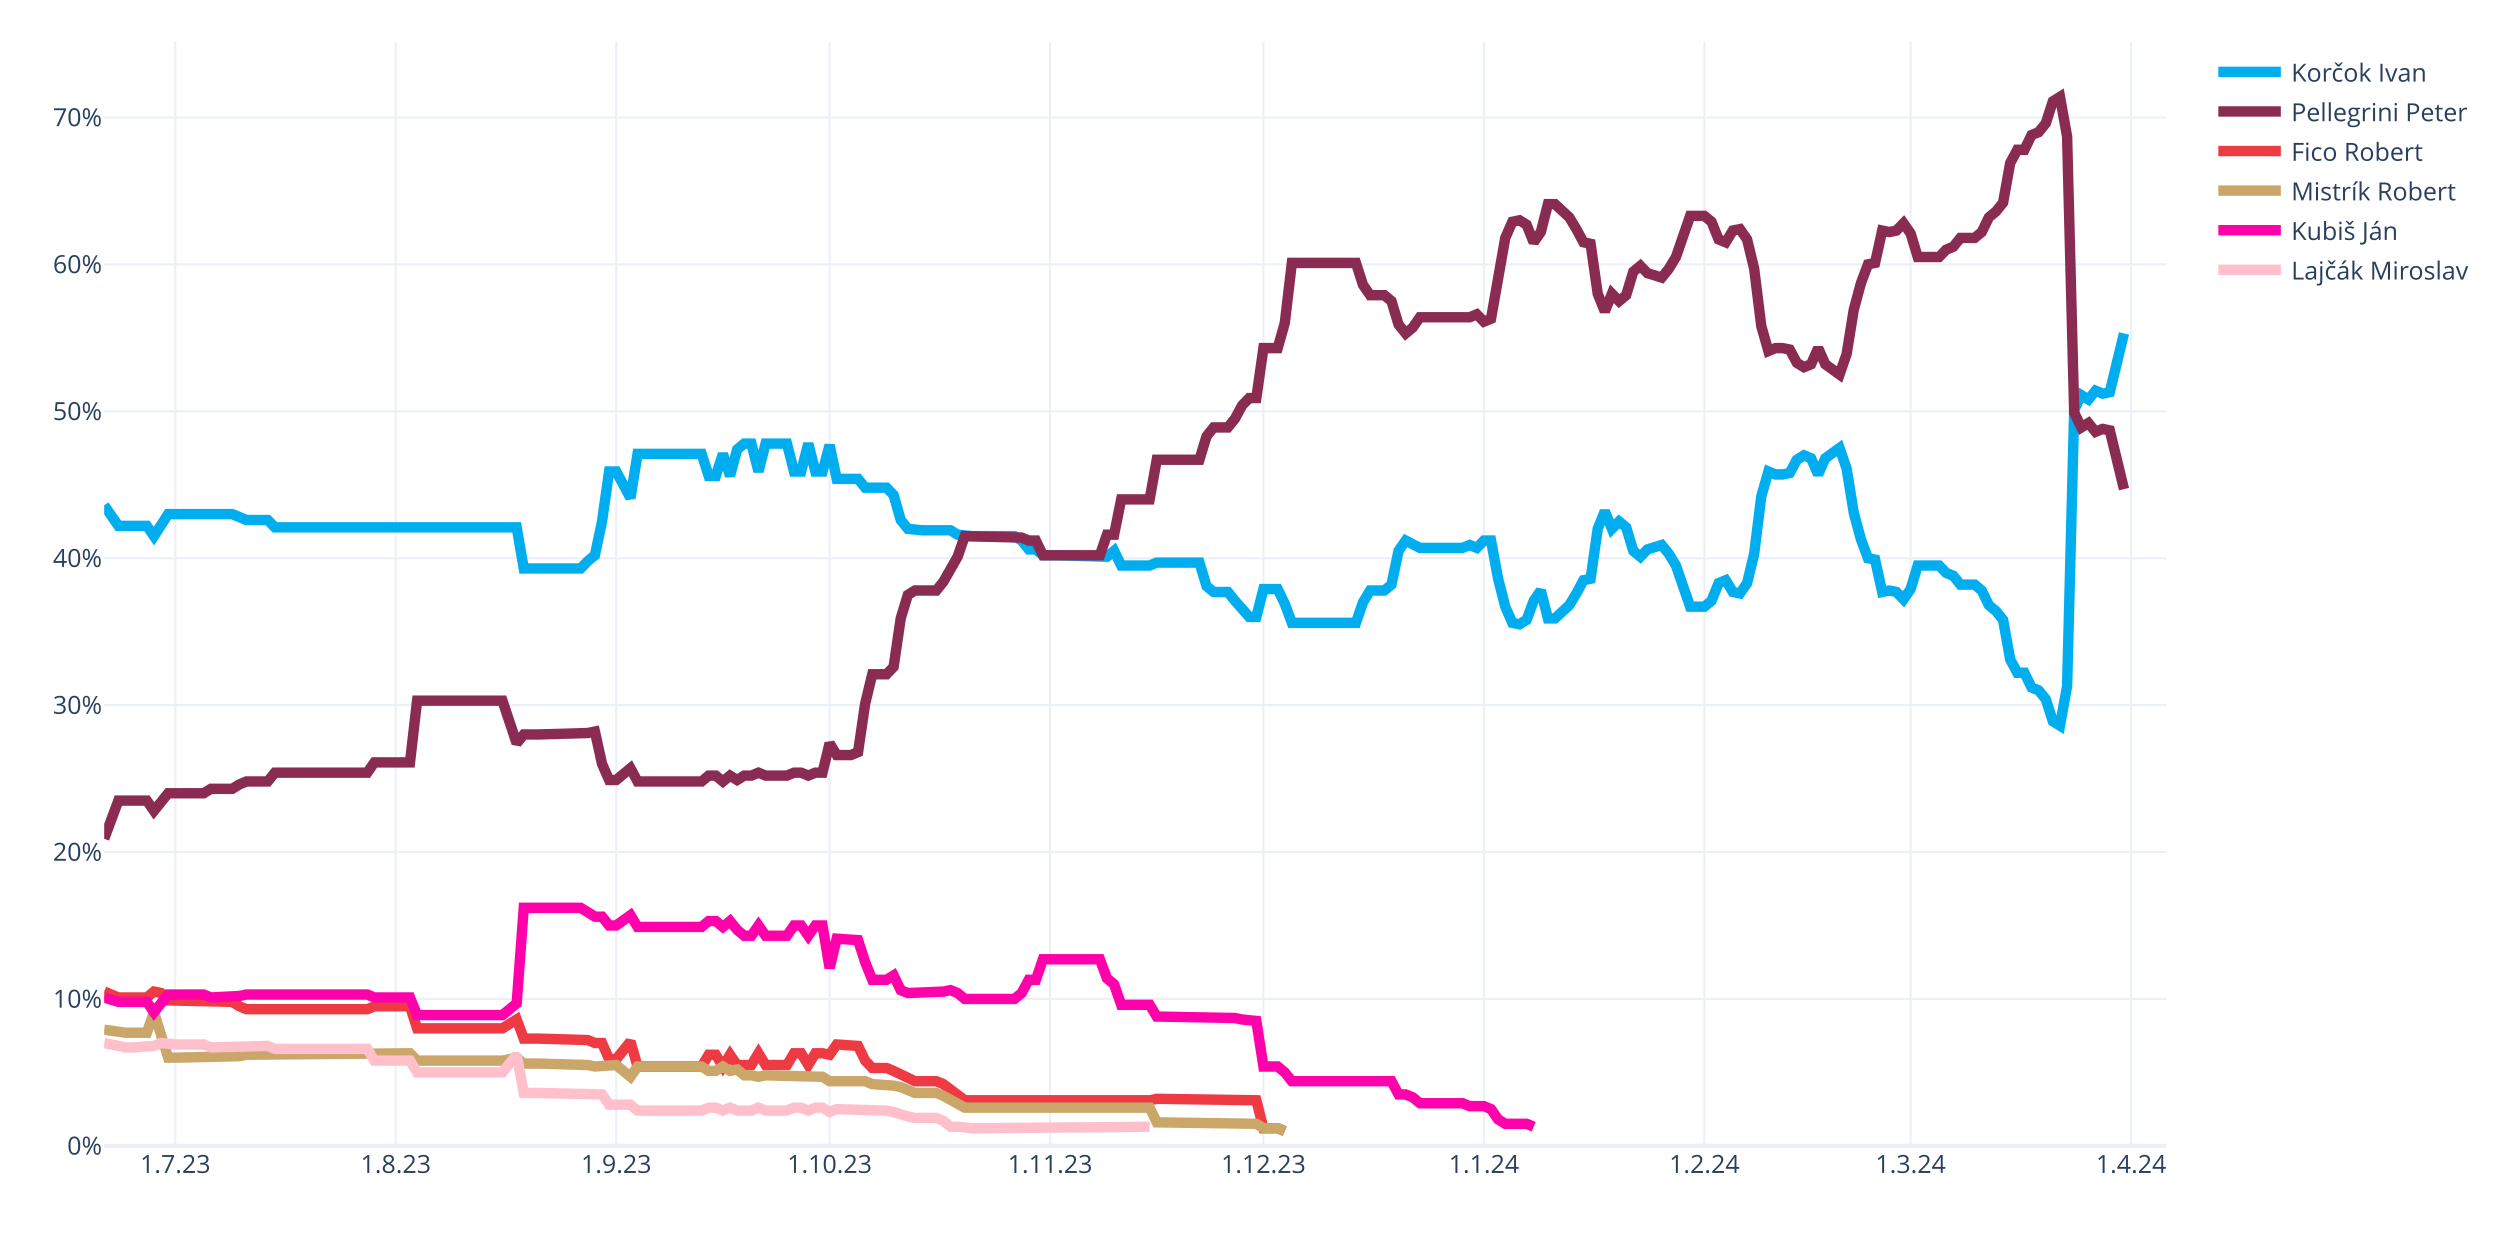
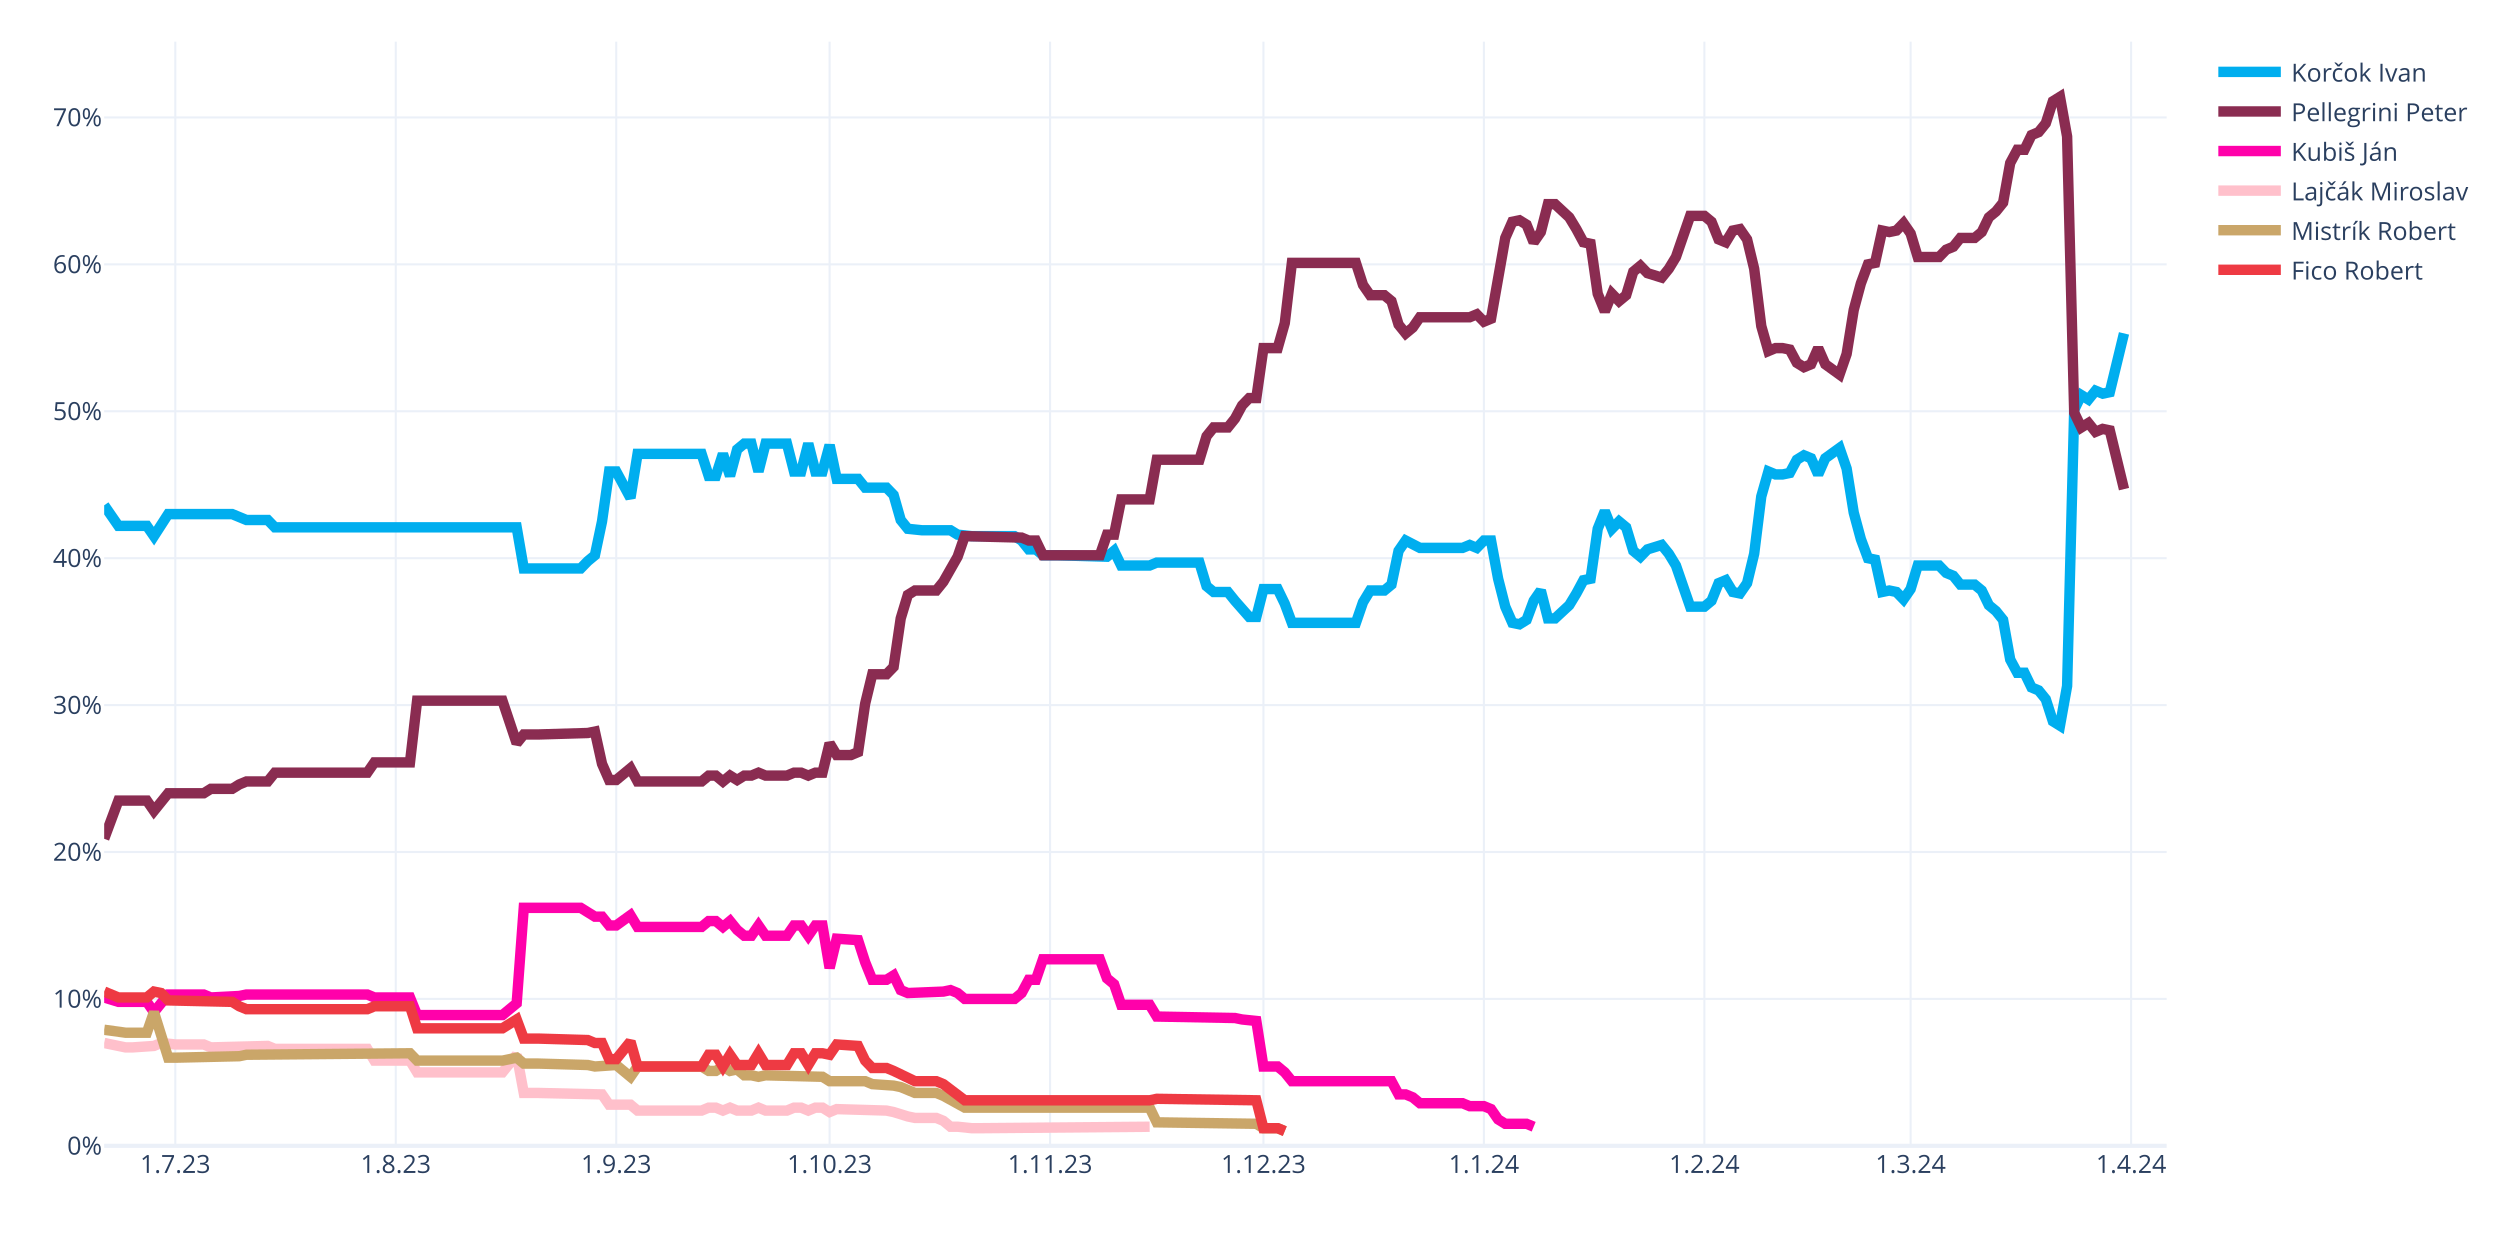
<svg xmlns="http://www.w3.org/2000/svg" class="main-svg" width="1200" height="600" style="" viewBox="0 0 1200 600">
  <rect x="0" y="0" width="1200" height="600" style="fill: rgb(255, 255, 255); fill-opacity: 1;" />
-   <defs id="defs-2a21b1">
+   <defs id="defs-e44ce5">
    <g class="clips">
-       <clipPath id="clip2a21b1xyplot" class="plotclip">
+       <clipPath id="clipe44ce5xyplot" class="plotclip">
        <rect width="990" height="530" />
      </clipPath>
-       <clipPath class="axesclip" id="clip2a21b1x">
+       <clipPath class="axesclip" id="clipe44ce5x">
        <rect x="50" y="0" width="990" height="600" />
      </clipPath>
-       <clipPath class="axesclip" id="clip2a21b1y">
+       <clipPath class="axesclip" id="clipe44ce5y">
        <rect x="0" y="20" width="1200" height="530" />
      </clipPath>
-       <clipPath class="axesclip" id="clip2a21b1xy">
+       <clipPath class="axesclip" id="clipe44ce5xy">
        <rect x="50" y="20" width="990" height="530" />
      </clipPath>
    </g>
    <g class="gradients" />
    <g class="patterns" />
  </defs>
  <g class="bglayer" />
  <g class="layer-below">
    <g class="imagelayer" />
    <g class="shapelayer" />
  </g>
  <g class="cartesianlayer">
    <g class="subplot xy">
      <g class="layer-subplot">
        <g class="shapelayer" />
        <g class="imagelayer" />
      </g>
      <g class="minor-gridlayer">
        <g class="x" />
        <g class="y" />
      </g>
      <g class="gridlayer">
        <g class="x">
          <path class="xgrid crisp" transform="translate(84.14,0)" d="M0,20v530" style="stroke: rgb(235, 240, 248); stroke-opacity: 1; stroke-width: 1px;" />
          <path class="xgrid crisp" transform="translate(189.97,0)" d="M0,20v530" style="stroke: rgb(235, 240, 248); stroke-opacity: 1; stroke-width: 1px;" />
          <path class="xgrid crisp" transform="translate(295.79,0)" d="M0,20v530" style="stroke: rgb(235, 240, 248); stroke-opacity: 1; stroke-width: 1px;" />
          <path class="xgrid crisp" transform="translate(398.21,0)" d="M0,20v530" style="stroke: rgb(235, 240, 248); stroke-opacity: 1; stroke-width: 1px;" />
          <path class="xgrid crisp" transform="translate(504.03,0)" d="M0,20v530" style="stroke: rgb(235, 240, 248); stroke-opacity: 1; stroke-width: 1px;" />
          <path class="xgrid crisp" transform="translate(606.45,0)" d="M0,20v530" style="stroke: rgb(235, 240, 248); stroke-opacity: 1; stroke-width: 1px;" />
          <path class="xgrid crisp" transform="translate(712.28,0)" d="M0,20v530" style="stroke: rgb(235, 240, 248); stroke-opacity: 1; stroke-width: 1px;" />
          <path class="xgrid crisp" transform="translate(818.1,0)" d="M0,20v530" style="stroke: rgb(235, 240, 248); stroke-opacity: 1; stroke-width: 1px;" />
          <path class="xgrid crisp" transform="translate(917.1,0)" d="M0,20v530" style="stroke: rgb(235, 240, 248); stroke-opacity: 1; stroke-width: 1px;" />
          <path class="xgrid crisp" transform="translate(1022.93,0)" d="M0,20v530" style="stroke: rgb(235, 240, 248); stroke-opacity: 1; stroke-width: 1px;" />
        </g>
        <g class="y">
          <path class="ygrid crisp" transform="translate(0,479.48)" d="M50,0h990" style="stroke: rgb(235, 240, 248); stroke-opacity: 1; stroke-width: 1px;" />
          <path class="ygrid crisp" transform="translate(0,408.96)" d="M50,0h990" style="stroke: rgb(235, 240, 248); stroke-opacity: 1; stroke-width: 1px;" />
          <path class="ygrid crisp" transform="translate(0,338.45)" d="M50,0h990" style="stroke: rgb(235, 240, 248); stroke-opacity: 1; stroke-width: 1px;" />
          <path class="ygrid crisp" transform="translate(0,267.93)" d="M50,0h990" style="stroke: rgb(235, 240, 248); stroke-opacity: 1; stroke-width: 1px;" />
          <path class="ygrid crisp" transform="translate(0,197.41)" d="M50,0h990" style="stroke: rgb(235, 240, 248); stroke-opacity: 1; stroke-width: 1px;" />
          <path class="ygrid crisp" transform="translate(0,126.89)" d="M50,0h990" style="stroke: rgb(235, 240, 248); stroke-opacity: 1; stroke-width: 1px;" />
          <path class="ygrid crisp" transform="translate(0,56.37)" d="M50,0h990" style="stroke: rgb(235, 240, 248); stroke-opacity: 1; stroke-width: 1px;" />
        </g>
      </g>
      <g class="zerolinelayer">
        <path class="yzl zl crisp" transform="translate(0,550)" d="M50,0h990" style="stroke: rgb(235, 240, 248); stroke-opacity: 1; stroke-width: 2px;" />
      </g>
      <g class="layer-between">
        <g class="shapelayer" />
        <g class="imagelayer" />
      </g>
      <path class="xlines-below" />
      <path class="ylines-below" />
      <g class="overlines-below" />
      <g class="xaxislayer-below" />
      <g class="yaxislayer-below" />
      <g class="overaxes-below" />
      <g class="overplot">
-         <g class="xy" transform="translate(50,20)" clip-path="url(#clip2a21b1xyplot)">
+         <g class="xy" transform="translate(50,20)" clip-path="url(#clipe44ce5xyplot)">
          <g class="scatterlayer mlayer">
-             <g class="trace scatter traceabfa77" style="stroke-miterlimit: 2; opacity: 1;">
+             <g class="trace scatter trace69eee2" style="stroke-miterlimit: 2; opacity: 1;">
              <g class="fills" />
              <g class="errorbars" />
              <g class="lines">
                <path class="js-line" d="M0,222.54L6.83,232.41L10.24,232.41L20.48,232.41L23.9,237.35L30.72,226.77L34.14,226.77L61.45,226.77L64.86,228.18L68.28,229.59L71.69,229.59L78.52,229.59L81.93,233.12L198,233.12L201.41,252.86L228.72,252.86L232.14,249.34L235.55,246.52L238.97,230.3L242.38,206.32L245.79,206.32L252.62,219.01L256.03,197.86L286.76,197.86L290.17,208.44L293.59,208.44L297,197.86L300.41,208.44L303.83,195.74L307.24,192.92L310.66,192.92L314.07,206.32L317.48,192.92L327.72,192.92L331.14,206.32L334.55,206.32L337.97,192.92L341.38,206.32L344.79,206.32L348.21,193.63L351.62,209.85L361.86,209.85L365.28,214.08L375.52,214.08L378.93,217.6L382.34,229.59L385.76,233.82L392.59,234.53L396,234.53L406.24,234.53L409.66,236.64L416.48,237.35L419.9,237.35L436.97,237.35L440.38,239.46L443.79,243.7L447.21,243.7L450.62,246.52L457.45,246.52L481.34,247.22L484.76,244.4L488.17,251.45L491.59,251.45L501.83,251.45L505.24,250.04L525.72,250.04L529.14,261.33L532.55,264.15L535.97,264.15L539.38,264.15L542.79,268.38L549.62,276.13L553.03,276.13L556.45,262.74L559.86,262.74L563.28,262.74L566.69,269.79L570.1,278.96L573.52,278.96L600.83,278.96L604.24,269.08L607.66,263.44L611.07,263.44L614.48,263.44L617.9,260.62L621.31,244.4L624.72,239.46L631.55,242.99L634.97,242.99L652.03,242.99L655.45,241.58L658.86,242.99L662.28,239.46L665.69,239.46L669.1,257.8L672.52,271.2L675.93,278.96L679.34,279.66L682.76,277.54L686.17,268.38L689.59,263.44L693,276.84L696.41,276.84L703.24,270.49L706.66,264.85L710.07,258.5L713.48,257.8L716.9,233.82L720.31,225.36L723.72,233.82L727.14,230.3L730.55,233.12L733.97,244.4L737.38,247.22L740.79,243.7L747.62,241.58L751.03,245.81L754.45,251.45L757.86,261.33L761.28,271.2L764.69,271.2L768.1,271.2L771.52,268.38L774.93,259.92L778.34,258.5L781.76,264.15L785.17,264.85L788.59,259.92L792,245.81L795.41,218.31L798.83,206.32L802.24,207.73L805.66,207.73L809.07,207.03L812.48,200.68L815.9,198.56L819.31,199.97L822.72,207.73L826.14,199.97L832.97,195.04L836.38,204.91L839.79,226.07L843.21,238.76L846.62,247.93L850.03,248.63L853.45,264.15L856.86,263.44L860.28,264.15L863.69,267.67L867.1,262.74L870.52,251.45L880.76,251.45L884.17,254.98L887.59,256.39L891,260.62L897.83,260.62L901.24,263.44L904.66,270.49L908.07,273.31L911.48,277.54L914.9,296.58L918.31,302.93L921.72,302.93L925.14,309.98L928.55,311.39L931.97,315.62L935.38,326.2L938.79,328.32L942.21,309.28L945.62,176.7L949.03,169.65L952.45,171.77L955.86,167.54L959.28,168.95L962.69,168.24L969.52,140.03" style="vector-effect: none; fill: none; stroke: rgb(0, 174, 239); stroke-opacity: 1; stroke-width: 5px; opacity: 1;" />
              </g>
              <g class="points" />
              <g class="text" />
            </g>
-             <g class="trace scatter trace57eb03" style="stroke-miterlimit: 2; opacity: 1;">
+             <g class="trace scatter tracef19bda" style="stroke-miterlimit: 2; opacity: 1;">
              <g class="fills" />
              <g class="errorbars" />
              <g class="lines">
                <path class="js-line" d="M0,382.62L6.83,364.28L10.24,364.28L20.48,364.28L23.9,369.22L30.72,360.76L34.14,360.76L47.79,360.76L51.21,358.64L61.45,358.64L64.86,356.53L68.28,355.11L71.69,355.11L78.52,355.11L81.93,350.88L126.31,350.88L129.72,345.95L146.79,345.95L150.21,316.33L191.17,316.33L198,336.78L201.41,332.55L208.24,332.55L232.14,331.84L235.55,331.14L238.97,346.65L242.38,354.41L245.79,354.41L249.21,351.59L252.62,348.77L256.03,355.11L286.76,355.11L290.17,352.29L293.59,352.29L297,355.11L300.41,352.29L303.83,354.41L307.24,352.29L310.66,352.29L314.07,350.88L317.48,352.29L327.72,352.29L331.14,350.88L334.55,350.88L337.97,352.29L341.38,350.88L344.79,350.88L348.21,336.78L351.62,342.42L358.45,342.42L361.86,341.01L365.28,317.74L368.69,303.64L375.52,303.64L378.93,300.11L382.34,276.84L385.76,265.56L389.17,263.44L392.59,263.44L399.41,263.44L402.83,259.21L409.66,247.22L413.07,237.35L440.38,238.05L443.79,239.46L447.21,239.46L450.62,246.52L477.93,246.52L481.34,236.64L484.76,236.64L488.17,219.72L501.83,219.72L505.24,200.68L525.72,200.68L529.14,189.4L532.55,185.17L535.97,185.17L539.38,185.17L542.79,180.93L546.21,174.59L549.62,171.06L553.03,171.06L556.45,147.09L563.28,147.09L566.69,135.1L570.1,106.19L573.52,106.19L600.83,106.19L604.24,116.76L607.66,121.7L611.07,121.7L614.48,121.7L617.9,124.52L621.31,135.8L624.72,140.03L628.14,137.21L631.55,132.28L655.45,132.28L658.86,130.87L662.28,134.39L665.69,132.98L672.52,94.2L675.93,86.44L679.34,85.74L682.76,87.85L686.17,96.31L689.59,91.38L693,77.98L696.41,77.98L703.24,84.32L706.66,89.97L710.07,96.31L713.48,97.02L716.9,120.99L720.31,129.46L723.72,120.99L727.14,124.52L730.55,121.7L733.97,110.42L737.38,107.6L740.79,111.12L747.62,113.24L751.03,109.01L754.45,103.36L757.86,93.49L761.28,83.62L764.69,83.62L768.1,83.62L771.52,86.44L774.93,94.9L778.34,96.31L781.76,90.67L785.17,89.97L788.59,94.9L792,109.01L795.41,136.51L798.83,148.5L802.24,147.09L805.66,147.09L809.07,147.79L812.48,154.14L815.9,156.25L819.31,154.84L822.72,147.09L826.14,154.84L832.97,159.78L836.38,149.91L839.79,128.75L843.21,116.06L846.62,106.89L850.03,106.19L853.45,90.67L856.86,91.38L860.28,90.67L863.69,87.15L867.1,92.08L870.52,103.36L880.76,103.36L884.17,99.84L887.59,98.43L891,94.2L897.83,94.2L901.24,91.38L904.66,84.32L908.07,81.5L911.48,77.27L914.9,58.23L918.31,51.89L921.72,51.89L925.14,44.83L928.55,43.42L931.97,39.19L935.38,28.62L938.79,26.5L942.21,45.54L945.62,178.11L949.03,185.17L952.45,183.05L955.86,187.28L959.28,185.87L962.69,186.58L969.52,214.78" style="vector-effect: none; fill: none; stroke: rgb(138, 44, 81); stroke-opacity: 1; stroke-width: 5px; opacity: 1;" />
              </g>
              <g class="points" />
              <g class="text" />
            </g>
-             <g class="trace scatter tracec6f103" style="stroke-miterlimit: 2; opacity: 1;">
+             <g class="trace scatter trace8e37cb" style="stroke-miterlimit: 2; opacity: 1;">
+               <g class="fills" />
+               <g class="errorbars" />
+               <g class="lines">
+                 <path class="js-line" d="M0,458.78L6.83,460.89L10.24,460.89L20.48,460.89L23.9,465.83L30.72,457.37L34.14,457.37L47.79,457.37L51.21,458.78L64.86,458.07L68.28,457.37L126.31,457.37L129.72,458.78L146.79,458.78L150.21,467.24L191.17,467.24L198,461.6L201.41,415.76L208.24,415.76L228.72,415.76L232.14,417.88L235.55,419.99L238.97,419.99L242.38,424.22L245.79,424.22L252.62,419.29L256.03,424.93L286.76,424.93L290.17,422.11L293.59,422.11L297,424.93L300.41,422.11L303.83,426.34L307.24,429.16L310.66,429.16L314.07,424.22L317.48,429.16L327.72,429.16L331.14,424.22L334.55,424.22L337.97,429.16L341.38,424.22L344.79,424.22L348.21,444.67L351.62,430.57L361.86,431.27L365.28,441.85L368.69,450.31L372.1,450.31L375.52,450.31L378.93,448.2L382.34,455.25L385.76,456.66L402.83,455.96L406.24,455.25L409.66,456.66L413.07,459.48L436.97,459.48L440.38,456.66L443.79,450.31L447.21,450.31L450.62,440.44L457.45,440.44L477.93,440.44L481.34,449.61L484.76,452.43L488.17,462.3L501.83,462.3L505.24,467.94L542.79,468.65L546.21,469.35L553.03,470.06L556.45,491.92L563.28,491.92L566.69,494.74L570.1,498.97L573.52,498.97L617.9,498.97L621.31,505.32L624.72,505.32L628.14,506.73L631.55,509.55L634.97,509.55L652.03,509.55L655.45,510.96L662.28,510.96L665.69,512.37L669.1,517.31L672.52,519.42L682.76,519.42L686.17,520.83" style="vector-effect: none; fill: none; stroke: rgb(255, 1, 170); stroke-opacity: 1; stroke-width: 5px; opacity: 1;" />
+               </g>
+               <g class="points" />
+               <g class="text" />
+             </g>
+             <g class="trace scatter tracec676c5" style="stroke-miterlimit: 2; opacity: 1;">
+               <g class="fills" />
+               <g class="errorbars" />
+               <g class="lines">
+                 <path class="js-line" d="M0,480.64L10.24,482.75L13.66,482.75L23.9,482.05L27.31,480.64L34.14,481.34L37.55,481.34L47.79,481.34L51.21,482.75L78.52,482.05L81.93,483.46L126.31,483.46L129.72,489.1L146.79,489.1L150.21,494.74L191.17,494.74L198,486.28L201.41,504.61L208.24,504.61L238.97,505.32L242.38,510.25L252.62,510.25L256.03,513.08L286.76,513.08L290.17,511.67L293.59,511.67L297,513.08L300.41,511.67L303.83,513.08L310.66,513.08L314.07,511.67L317.48,513.08L320.9,513.08L327.72,513.08L331.14,511.67L334.55,511.67L337.97,513.08L341.38,511.67L344.79,511.67L348.21,513.78L351.62,512.37L375.52,513.08L378.93,513.78L385.76,515.9L389.17,516.6L399.41,516.6L402.83,518.01L406.24,520.83L409.66,520.83L416.48,521.54L419.9,521.54L501.83,520.83" style="vector-effect: none; fill: none; stroke: rgb(255, 192, 203); stroke-opacity: 1; stroke-width: 5px; opacity: 1;" />
+               </g>
+               <g class="points" />
+               <g class="text" />
+             </g>
+             <g class="trace scatter tracee394b1" style="stroke-miterlimit: 2; opacity: 1;">
+               <g class="fills" />
+               <g class="errorbars" />
+               <g class="lines">
+                 <path class="js-line" d="M0,474.29L10.24,475.7L13.66,475.7L20.48,475.7L23.9,465.83L30.72,487.69L34.14,487.69L64.86,486.98L68.28,486.28L146.79,485.57L150.21,489.1L191.17,489.1L198,487.69L201.41,490.51L208.24,490.51L232.14,491.21L235.55,491.92L245.79,491.21L249.21,494.04L252.62,496.86L256.03,491.92L286.76,491.92L290.17,494.04L293.59,494.04L297,491.92L300.41,494.04L303.83,493.33L307.24,496.15L310.66,496.15L314.07,496.86L317.48,496.15L344.79,496.86L348.21,498.97L365.28,498.97L368.69,500.38L378.93,501.09L382.34,501.79L389.17,504.61L392.59,504.61L399.41,504.61L402.83,506.02L413.07,511.67L416.48,511.67L501.83,511.67L505.24,518.72L553.03,519.42L556.45,521.54L563.28,521.54L566.69,522.95" style="vector-effect: none; fill: none; stroke: rgb(202, 166, 105); stroke-opacity: 1; stroke-width: 5px; opacity: 1;" />
+               </g>
+               <g class="points" />
+               <g class="text" />
+             </g>
+             <g class="trace scatter trace9a80e4" style="stroke-miterlimit: 2; opacity: 1;">
              <g class="fills" />
              <g class="errorbars" />
              <g class="lines">
                <path class="js-line" d="M0,455.96L6.83,458.78L10.24,458.78L20.48,458.78L23.9,455.96L27.31,456.66L30.72,460.19L61.45,460.89L64.86,463.01L68.28,464.42L71.69,464.42L126.31,464.42L129.72,463.01L146.79,463.01L150.21,473.59L191.17,473.59L198,469.35L201.41,478.52L208.24,478.52L232.14,479.23L235.55,480.64L238.97,480.64L242.38,488.39L245.79,488.39L249.21,484.16L252.62,479.93L256.03,491.92L286.76,491.92L290.17,486.28L293.59,486.28L297,491.92L300.41,486.28L303.83,491.21L310.66,491.21L314.07,485.57L317.48,491.21L320.9,491.21L327.72,491.21L331.14,485.57L334.55,485.57L337.97,491.21L341.38,485.57L344.79,485.57L348.21,486.28L351.62,481.34L361.86,482.05L365.28,489.1L368.69,492.63L372.1,492.63L375.52,492.63L378.93,494.04L389.17,498.97L392.59,498.97L399.41,498.97L402.83,500.38L413.07,508.14L416.48,508.14L501.83,508.14L505.24,507.43L553.03,508.14L556.45,521.54L563.28,521.54L566.69,522.95" style="vector-effect: none; fill: none; stroke: rgb(238, 58, 67); stroke-opacity: 1; stroke-width: 5px; opacity: 1;" />
-               </g>
-               <g class="points" />
-               <g class="text" />
-             </g>
-             <g class="trace scatter trace385768" style="stroke-miterlimit: 2; opacity: 1;">
-               <g class="fills" />
-               <g class="errorbars" />
-               <g class="lines">
-                 <path class="js-line" d="M0,474.29L10.24,475.7L13.66,475.7L20.48,475.7L23.9,465.83L30.72,487.69L34.14,487.69L64.86,486.98L68.28,486.28L146.79,485.57L150.21,489.1L191.17,489.1L198,487.69L201.41,490.51L208.24,490.51L232.14,491.21L235.55,491.92L245.79,491.21L249.21,494.04L252.62,496.86L256.03,491.92L286.76,491.92L290.17,494.04L293.59,494.04L297,491.92L300.41,494.04L303.83,493.33L307.24,496.15L310.66,496.15L314.07,496.86L317.48,496.15L344.79,496.86L348.21,498.97L365.28,498.97L368.69,500.38L378.93,501.09L382.34,501.79L389.17,504.61L392.59,504.61L399.41,504.61L402.83,506.02L413.07,511.67L416.48,511.67L501.83,511.67L505.24,518.72L553.03,519.42L556.45,521.54L563.28,521.54L566.69,522.95" style="vector-effect: none; fill: none; stroke: rgb(202, 166, 105); stroke-opacity: 1; stroke-width: 5px; opacity: 1;" />
-               </g>
-               <g class="points" />
-               <g class="text" />
-             </g>
-             <g class="trace scatter trace54b0bd" style="stroke-miterlimit: 2; opacity: 1;">
-               <g class="fills" />
-               <g class="errorbars" />
-               <g class="lines">
-                 <path class="js-line" d="M0,458.78L6.83,460.89L10.24,460.89L20.48,460.89L23.9,465.83L30.72,457.37L34.14,457.37L47.79,457.37L51.21,458.78L64.86,458.07L68.28,457.37L126.31,457.37L129.72,458.78L146.79,458.78L150.21,467.24L191.17,467.24L198,461.6L201.41,415.76L208.24,415.76L228.72,415.76L232.14,417.88L235.55,419.99L238.97,419.99L242.38,424.22L245.79,424.22L252.62,419.29L256.03,424.93L286.76,424.93L290.17,422.11L293.59,422.11L297,424.93L300.41,422.11L303.83,426.34L307.24,429.16L310.66,429.16L314.07,424.22L317.48,429.16L327.72,429.16L331.14,424.22L334.55,424.22L337.97,429.16L341.38,424.22L344.79,424.22L348.21,444.67L351.62,430.57L361.86,431.27L365.28,441.85L368.69,450.31L372.1,450.31L375.52,450.31L378.93,448.2L382.34,455.25L385.76,456.66L402.83,455.96L406.24,455.25L409.66,456.66L413.07,459.48L436.97,459.48L440.38,456.66L443.79,450.31L447.21,450.31L450.62,440.44L457.45,440.44L477.93,440.44L481.34,449.61L484.76,452.43L488.17,462.3L501.83,462.3L505.24,467.94L542.79,468.65L546.21,469.35L553.03,470.06L556.45,491.92L563.28,491.92L566.69,494.74L570.1,498.97L573.52,498.97L617.9,498.97L621.31,505.32L624.72,505.32L628.14,506.73L631.55,509.55L634.97,509.55L652.03,509.55L655.45,510.96L662.28,510.96L665.69,512.37L669.1,517.31L672.52,519.42L682.76,519.42L686.17,520.83" style="vector-effect: none; fill: none; stroke: rgb(255, 1, 170); stroke-opacity: 1; stroke-width: 5px; opacity: 1;" />
-               </g>
-               <g class="points" />
-               <g class="text" />
-             </g>
-             <g class="trace scatter traceed84ca" style="stroke-miterlimit: 2; opacity: 1;">
-               <g class="fills" />
-               <g class="errorbars" />
-               <g class="lines">
-                 <path class="js-line" d="M0,480.64L10.24,482.75L13.66,482.75L23.9,482.05L27.31,480.64L34.14,481.34L37.55,481.34L47.79,481.34L51.21,482.75L78.52,482.05L81.93,483.46L126.31,483.46L129.72,489.1L146.79,489.1L150.21,494.74L191.17,494.74L198,486.28L201.41,504.61L208.24,504.61L238.97,505.32L242.38,510.25L252.62,510.25L256.03,513.08L286.76,513.08L290.17,511.67L293.59,511.67L297,513.08L300.41,511.67L303.83,513.08L310.66,513.08L314.07,511.67L317.48,513.08L320.9,513.08L327.72,513.08L331.14,511.67L334.55,511.67L337.97,513.08L341.38,511.67L344.79,511.67L348.21,513.78L351.62,512.37L375.52,513.08L378.93,513.78L385.76,515.9L389.17,516.6L399.41,516.6L402.83,518.01L406.24,520.83L409.66,520.83L416.48,521.54L419.9,521.54L501.83,520.83" style="vector-effect: none; fill: none; stroke: rgb(255, 192, 203); stroke-opacity: 1; stroke-width: 5px; opacity: 1;" />
              </g>
              <g class="points" />
              <g class="text" />
            </g>
          </g>
        </g>
      </g>
      <path class="xlines-above crisp" d="M0,0" style="fill: none;" />
      <path class="ylines-above crisp" d="M0,0" style="fill: none;" />
      <g class="overlines-above" />
      <g class="xaxislayer-above">
        <g class="xtick">
          <text text-anchor="middle" x="0" y="563" transform="translate(84.14,0)" style="font-family: 'Open Sans', verdana, arial, sans-serif; font-size: 12px; fill: rgb(42, 63, 95); fill-opacity: 1; white-space: pre; opacity: 1;">1.7.23</text>
        </g>
        <g class="xtick">
          <text text-anchor="middle" x="0" y="563" style="font-family: 'Open Sans', verdana, arial, sans-serif; font-size: 12px; fill: rgb(42, 63, 95); fill-opacity: 1; white-space: pre; opacity: 1;" transform="translate(189.97,0)">1.8.23</text>
        </g>
        <g class="xtick">
          <text text-anchor="middle" x="0" y="563" style="font-family: 'Open Sans', verdana, arial, sans-serif; font-size: 12px; fill: rgb(42, 63, 95); fill-opacity: 1; white-space: pre; opacity: 1;" transform="translate(295.79,0)">1.9.23</text>
        </g>
        <g class="xtick">
          <text text-anchor="middle" x="0" y="563" style="font-family: 'Open Sans', verdana, arial, sans-serif; font-size: 12px; fill: rgb(42, 63, 95); fill-opacity: 1; white-space: pre; opacity: 1;" transform="translate(398.21,0)">1.10.23</text>
        </g>
        <g class="xtick">
          <text text-anchor="middle" x="0" y="563" style="font-family: 'Open Sans', verdana, arial, sans-serif; font-size: 12px; fill: rgb(42, 63, 95); fill-opacity: 1; white-space: pre; opacity: 1;" transform="translate(504.03,0)">1.11.23</text>
        </g>
        <g class="xtick">
          <text text-anchor="middle" x="0" y="563" style="font-family: 'Open Sans', verdana, arial, sans-serif; font-size: 12px; fill: rgb(42, 63, 95); fill-opacity: 1; white-space: pre; opacity: 1;" transform="translate(606.45,0)">1.12.23</text>
        </g>
        <g class="xtick">
          <text text-anchor="middle" x="0" y="563" style="font-family: 'Open Sans', verdana, arial, sans-serif; font-size: 12px; fill: rgb(42, 63, 95); fill-opacity: 1; white-space: pre; opacity: 1;" transform="translate(712.28,0)">1.1.24</text>
        </g>
        <g class="xtick">
          <text text-anchor="middle" x="0" y="563" style="font-family: 'Open Sans', verdana, arial, sans-serif; font-size: 12px; fill: rgb(42, 63, 95); fill-opacity: 1; white-space: pre; opacity: 1;" transform="translate(818.1,0)">1.2.24</text>
        </g>
        <g class="xtick">
          <text text-anchor="middle" x="0" y="563" style="font-family: 'Open Sans', verdana, arial, sans-serif; font-size: 12px; fill: rgb(42, 63, 95); fill-opacity: 1; white-space: pre; opacity: 1;" transform="translate(917.1,0)">1.3.24</text>
        </g>
        <g class="xtick">
          <text text-anchor="middle" x="0" y="563" style="font-family: 'Open Sans', verdana, arial, sans-serif; font-size: 12px; fill: rgb(42, 63, 95); fill-opacity: 1; white-space: pre; opacity: 1;" transform="translate(1022.93,0)">1.4.24</text>
        </g>
      </g>
      <g class="yaxislayer-above">
        <g class="ytick">
          <text text-anchor="end" x="49" y="4.2" transform="translate(0,550)" style="font-family: 'Open Sans', verdana, arial, sans-serif; font-size: 12px; fill: rgb(42, 63, 95); fill-opacity: 1; white-space: pre; opacity: 1;">0%</text>
        </g>
        <g class="ytick">
          <text text-anchor="end" x="49" y="4.2" style="font-family: 'Open Sans', verdana, arial, sans-serif; font-size: 12px; fill: rgb(42, 63, 95); fill-opacity: 1; white-space: pre; opacity: 1;" transform="translate(0,479.48)">10%</text>
        </g>
        <g class="ytick">
          <text text-anchor="end" x="49" y="4.2" style="font-family: 'Open Sans', verdana, arial, sans-serif; font-size: 12px; fill: rgb(42, 63, 95); fill-opacity: 1; white-space: pre; opacity: 1;" transform="translate(0,408.96)">20%</text>
        </g>
        <g class="ytick">
          <text text-anchor="end" x="49" y="4.2" style="font-family: 'Open Sans', verdana, arial, sans-serif; font-size: 12px; fill: rgb(42, 63, 95); fill-opacity: 1; white-space: pre; opacity: 1;" transform="translate(0,338.45)">30%</text>
        </g>
        <g class="ytick">
          <text text-anchor="end" x="49" y="4.2" style="font-family: 'Open Sans', verdana, arial, sans-serif; font-size: 12px; fill: rgb(42, 63, 95); fill-opacity: 1; white-space: pre; opacity: 1;" transform="translate(0,267.93)">40%</text>
        </g>
        <g class="ytick">
          <text text-anchor="end" x="49" y="4.2" style="font-family: 'Open Sans', verdana, arial, sans-serif; font-size: 12px; fill: rgb(42, 63, 95); fill-opacity: 1; white-space: pre; opacity: 1;" transform="translate(0,197.41)">50%</text>
        </g>
        <g class="ytick">
          <text text-anchor="end" x="49" y="4.2" style="font-family: 'Open Sans', verdana, arial, sans-serif; font-size: 12px; fill: rgb(42, 63, 95); fill-opacity: 1; white-space: pre; opacity: 1;" transform="translate(0,126.89)">60%</text>
        </g>
        <g class="ytick">
          <text text-anchor="end" x="49" y="4.2" style="font-family: 'Open Sans', verdana, arial, sans-serif; font-size: 12px; fill: rgb(42, 63, 95); fill-opacity: 1; white-space: pre; opacity: 1;" transform="translate(0,56.37)">70%</text>
        </g>
      </g>
      <g class="overaxes-above" />
    </g>
  </g>
  <g class="polarlayer" />
  <g class="smithlayer" />
  <g class="ternarylayer" />
  <g class="geolayer" />
  <g class="funnelarealayer" />
  <g class="pielayer" />
  <g class="iciclelayer" />
  <g class="treemaplayer" />
  <g class="sunburstlayer" />
  <g class="glimages" />
-   <defs id="topdefs-2a21b1">
+   <defs id="topdefs-e44ce5">
    <g class="clips" />
-     <clipPath id="legend2a21b1">
+     <clipPath id="legende44ce5">
      <rect width="128" height="124" x="0" y="0" />
    </clipPath>
  </defs>
  <g class="layer-above">
    <g class="imagelayer" />
    <g class="shapelayer" />
  </g>
  <g class="infolayer">
    <g class="legend" pointer-events="all" transform="translate(1059.8,20)">
      <rect class="bg" shape-rendering="crispEdges" style="stroke: rgb(68, 68, 68); stroke-opacity: 1; fill: rgb(255, 255, 255); fill-opacity: 1; stroke-width: 0px;" width="128" height="124" x="0" y="0" />
-       <g class="scrollbox" transform="" clip-path="url(#legend2a21b1)">
+       <g class="scrollbox" transform="" clip-path="url(#legende44ce5)">
        <g class="groups">
          <g class="traces" transform="translate(0,14.5)" style="opacity: 1;">
            <text class="legendtext" text-anchor="start" x="40" y="4.68" style="font-family: 'Open Sans', verdana, arial, sans-serif; font-size: 12px; fill: rgb(42, 63, 95); fill-opacity: 1; white-space: pre;">Korčok Ivan</text>
            <g class="layers" style="opacity: 1;">
              <g class="legendfill" />
              <g class="legendlines">
                <path class="js-line" d="M5,0h30" style="fill: none; stroke: rgb(0, 174, 239); stroke-opacity: 1; stroke-width: 5px;" />
              </g>
              <g class="legendsymbols">
                <g class="legendpoints" />
              </g>
            </g>
            <rect class="legendtoggle" x="0" y="-9.5" width="122.703" height="19" style="fill: rgb(0, 0, 0); fill-opacity: 0;" />
          </g>
          <g class="traces" transform="translate(0,33.5)" style="opacity: 1;">
            <text class="legendtext" text-anchor="start" x="40" y="4.68" style="font-family: 'Open Sans', verdana, arial, sans-serif; font-size: 12px; fill: rgb(42, 63, 95); fill-opacity: 1; white-space: pre;">Pellegrini Peter</text>
            <g class="layers" style="opacity: 1;">
              <g class="legendfill" />
              <g class="legendlines">
                <path class="js-line" d="M5,0h30" style="fill: none; stroke: rgb(138, 44, 81); stroke-opacity: 1; stroke-width: 5px;" />
              </g>
              <g class="legendsymbols">
                <g class="legendpoints" />
              </g>
            </g>
            <rect class="legendtoggle" x="0" y="-9.5" width="122.703" height="19" style="fill: rgb(0, 0, 0); fill-opacity: 0;" />
          </g>
          <g class="traces" transform="translate(0,52.5)" style="opacity: 1;">
+             <text class="legendtext" text-anchor="start" x="40" y="4.68" style="font-family: 'Open Sans', verdana, arial, sans-serif; font-size: 12px; fill: rgb(42, 63, 95); fill-opacity: 1; white-space: pre;">Kubiš Ján</text>
+             <g class="layers" style="opacity: 1;">
+               <g class="legendfill" />
+               <g class="legendlines">
+                 <path class="js-line" d="M5,0h30" style="fill: none; stroke: rgb(255, 1, 170); stroke-opacity: 1; stroke-width: 5px;" />
+               </g>
+               <g class="legendsymbols">
+                 <g class="legendpoints" />
+               </g>
+             </g>
+             <rect class="legendtoggle" x="0" y="-9.5" width="122.703" height="19" style="fill: rgb(0, 0, 0); fill-opacity: 0;" />
+           </g>
+           <g class="traces" transform="translate(0,71.5)" style="opacity: 1;">
+             <text class="legendtext" text-anchor="start" x="40" y="4.68" style="font-family: 'Open Sans', verdana, arial, sans-serif; font-size: 12px; fill: rgb(42, 63, 95); fill-opacity: 1; white-space: pre;">Lajčák Miroslav</text>
+             <g class="layers" style="opacity: 1;">
+               <g class="legendfill" />
+               <g class="legendlines">
+                 <path class="js-line" d="M5,0h30" style="fill: none; stroke: rgb(255, 192, 203); stroke-opacity: 1; stroke-width: 5px;" />
+               </g>
+               <g class="legendsymbols">
+                 <g class="legendpoints" />
+               </g>
+             </g>
+             <rect class="legendtoggle" x="0" y="-9.5" width="122.703" height="19" style="fill: rgb(0, 0, 0); fill-opacity: 0;" />
+           </g>
+           <g class="traces" transform="translate(0,90.5)" style="opacity: 1;">
+             <text class="legendtext" text-anchor="start" x="40" y="4.68" style="font-family: 'Open Sans', verdana, arial, sans-serif; font-size: 12px; fill: rgb(42, 63, 95); fill-opacity: 1; white-space: pre;">Mistrík Robert</text>
+             <g class="layers" style="opacity: 1;">
+               <g class="legendfill" />
+               <g class="legendlines">
+                 <path class="js-line" d="M5,0h30" style="fill: none; stroke: rgb(202, 166, 105); stroke-opacity: 1; stroke-width: 5px;" />
+               </g>
+               <g class="legendsymbols">
+                 <g class="legendpoints" />
+               </g>
+             </g>
+             <rect class="legendtoggle" x="0" y="-9.5" width="122.703" height="19" style="fill: rgb(0, 0, 0); fill-opacity: 0;" />
+           </g>
+           <g class="traces" transform="translate(0,109.5)" style="opacity: 1;">
            <text class="legendtext" text-anchor="start" x="40" y="4.68" style="font-family: 'Open Sans', verdana, arial, sans-serif; font-size: 12px; fill: rgb(42, 63, 95); fill-opacity: 1; white-space: pre;">Fico Robert</text>
            <g class="layers" style="opacity: 1;">
              <g class="legendfill" />
              <g class="legendlines">
                <path class="js-line" d="M5,0h30" style="fill: none; stroke: rgb(238, 58, 67); stroke-opacity: 1; stroke-width: 5px;" />
-               </g>
-               <g class="legendsymbols">
-                 <g class="legendpoints" />
-               </g>
-             </g>
-             <rect class="legendtoggle" x="0" y="-9.5" width="122.703" height="19" style="fill: rgb(0, 0, 0); fill-opacity: 0;" />
-           </g>
-           <g class="traces" transform="translate(0,71.5)" style="opacity: 1;">
-             <text class="legendtext" text-anchor="start" x="40" y="4.68" style="font-family: 'Open Sans', verdana, arial, sans-serif; font-size: 12px; fill: rgb(42, 63, 95); fill-opacity: 1; white-space: pre;">Mistrík Robert</text>
-             <g class="layers" style="opacity: 1;">
-               <g class="legendfill" />
-               <g class="legendlines">
-                 <path class="js-line" d="M5,0h30" style="fill: none; stroke: rgb(202, 166, 105); stroke-opacity: 1; stroke-width: 5px;" />
-               </g>
-               <g class="legendsymbols">
-                 <g class="legendpoints" />
-               </g>
-             </g>
-             <rect class="legendtoggle" x="0" y="-9.5" width="122.703" height="19" style="fill: rgb(0, 0, 0); fill-opacity: 0;" />
-           </g>
-           <g class="traces" transform="translate(0,90.5)" style="opacity: 1;">
-             <text class="legendtext" text-anchor="start" x="40" y="4.68" style="font-family: 'Open Sans', verdana, arial, sans-serif; font-size: 12px; fill: rgb(42, 63, 95); fill-opacity: 1; white-space: pre;">Kubiš Ján</text>
-             <g class="layers" style="opacity: 1;">
-               <g class="legendfill" />
-               <g class="legendlines">
-                 <path class="js-line" d="M5,0h30" style="fill: none; stroke: rgb(255, 1, 170); stroke-opacity: 1; stroke-width: 5px;" />
-               </g>
-               <g class="legendsymbols">
-                 <g class="legendpoints" />
-               </g>
-             </g>
-             <rect class="legendtoggle" x="0" y="-9.5" width="122.703" height="19" style="fill: rgb(0, 0, 0); fill-opacity: 0;" />
-           </g>
-           <g class="traces" transform="translate(0,109.5)" style="opacity: 1;">
-             <text class="legendtext" text-anchor="start" x="40" y="4.68" style="font-family: 'Open Sans', verdana, arial, sans-serif; font-size: 12px; fill: rgb(42, 63, 95); fill-opacity: 1; white-space: pre;">Lajčák Miroslav</text>
-             <g class="layers" style="opacity: 1;">
-               <g class="legendfill" />
-               <g class="legendlines">
-                 <path class="js-line" d="M5,0h30" style="fill: none; stroke: rgb(255, 192, 203); stroke-opacity: 1; stroke-width: 5px;" />
              </g>
              <g class="legendsymbols">
                <g class="legendpoints" />
              </g>
            </g>
            <rect class="legendtoggle" x="0" y="-9.5" width="122.703" height="19" style="fill: rgb(0, 0, 0); fill-opacity: 0;" />
          </g>
        </g>
      </g>
      <rect class="scrollbar" rx="20" ry="3" width="0" height="0" style="fill: rgb(128, 139, 164); fill-opacity: 1;" x="0" y="0" />
    </g>
    <g class="g-gtitle" />
    <g class="g-xtitle" />
    <g class="g-ytitle" />
  </g>
</svg>
